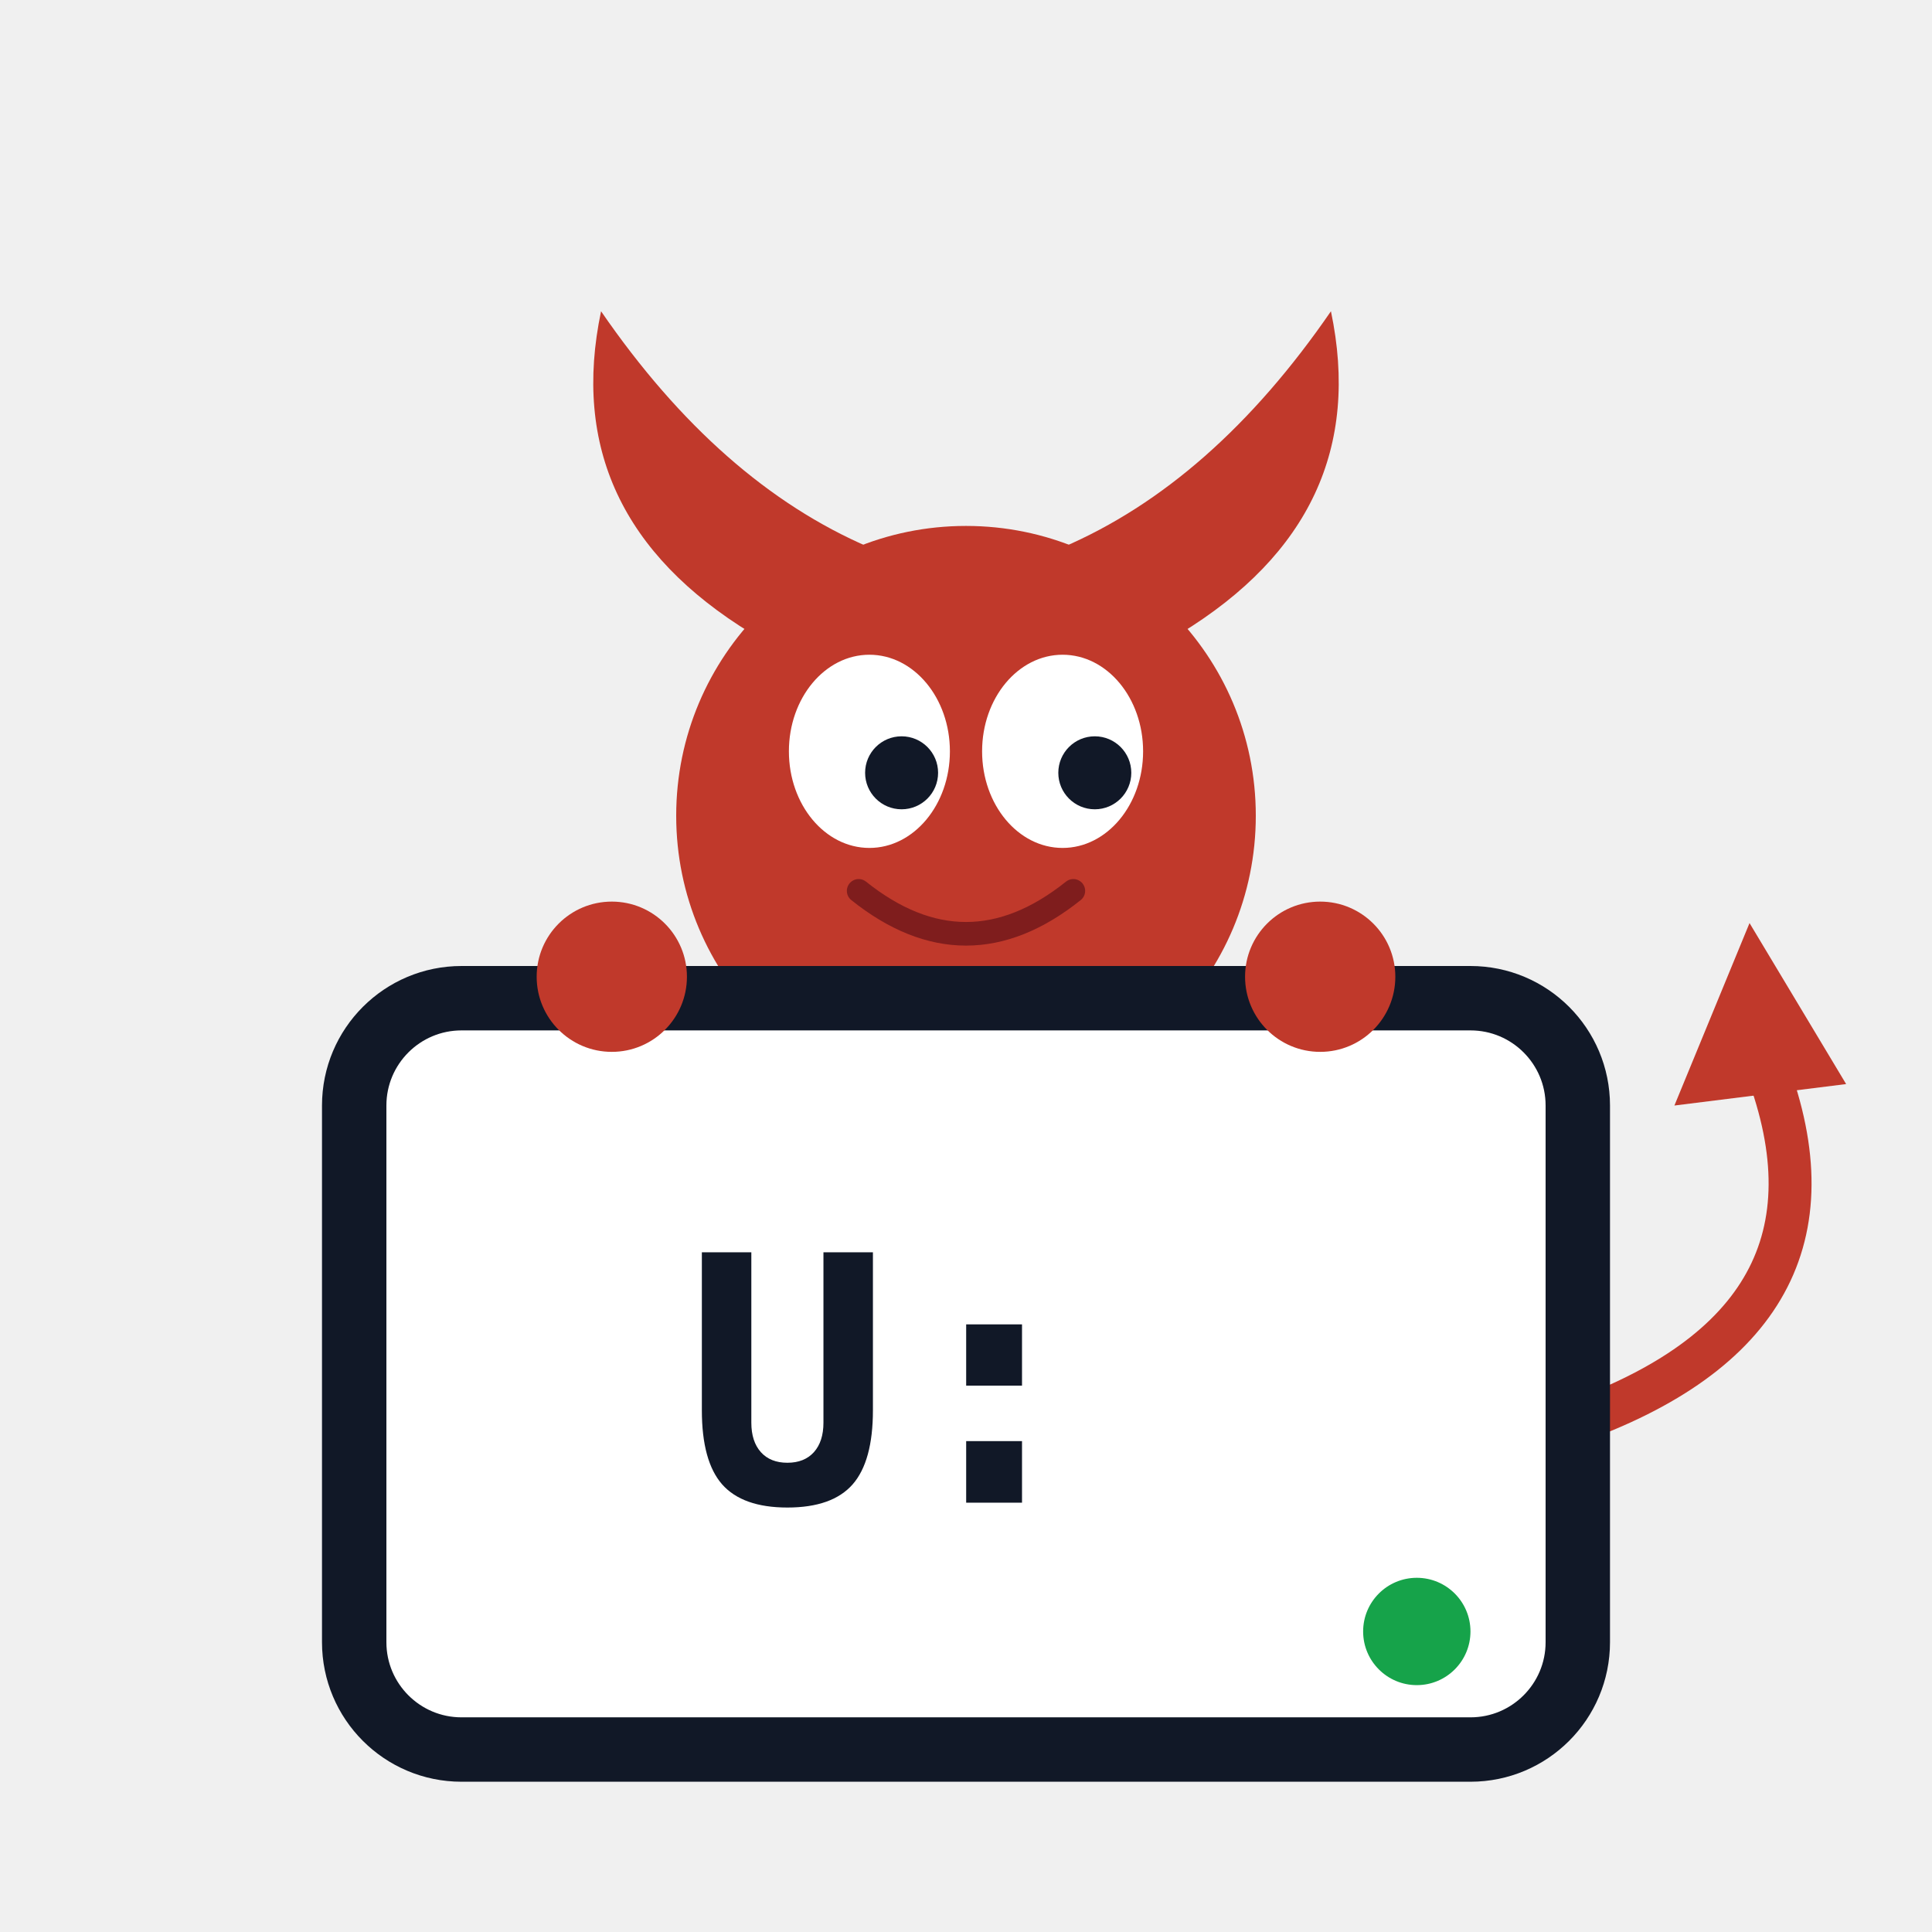
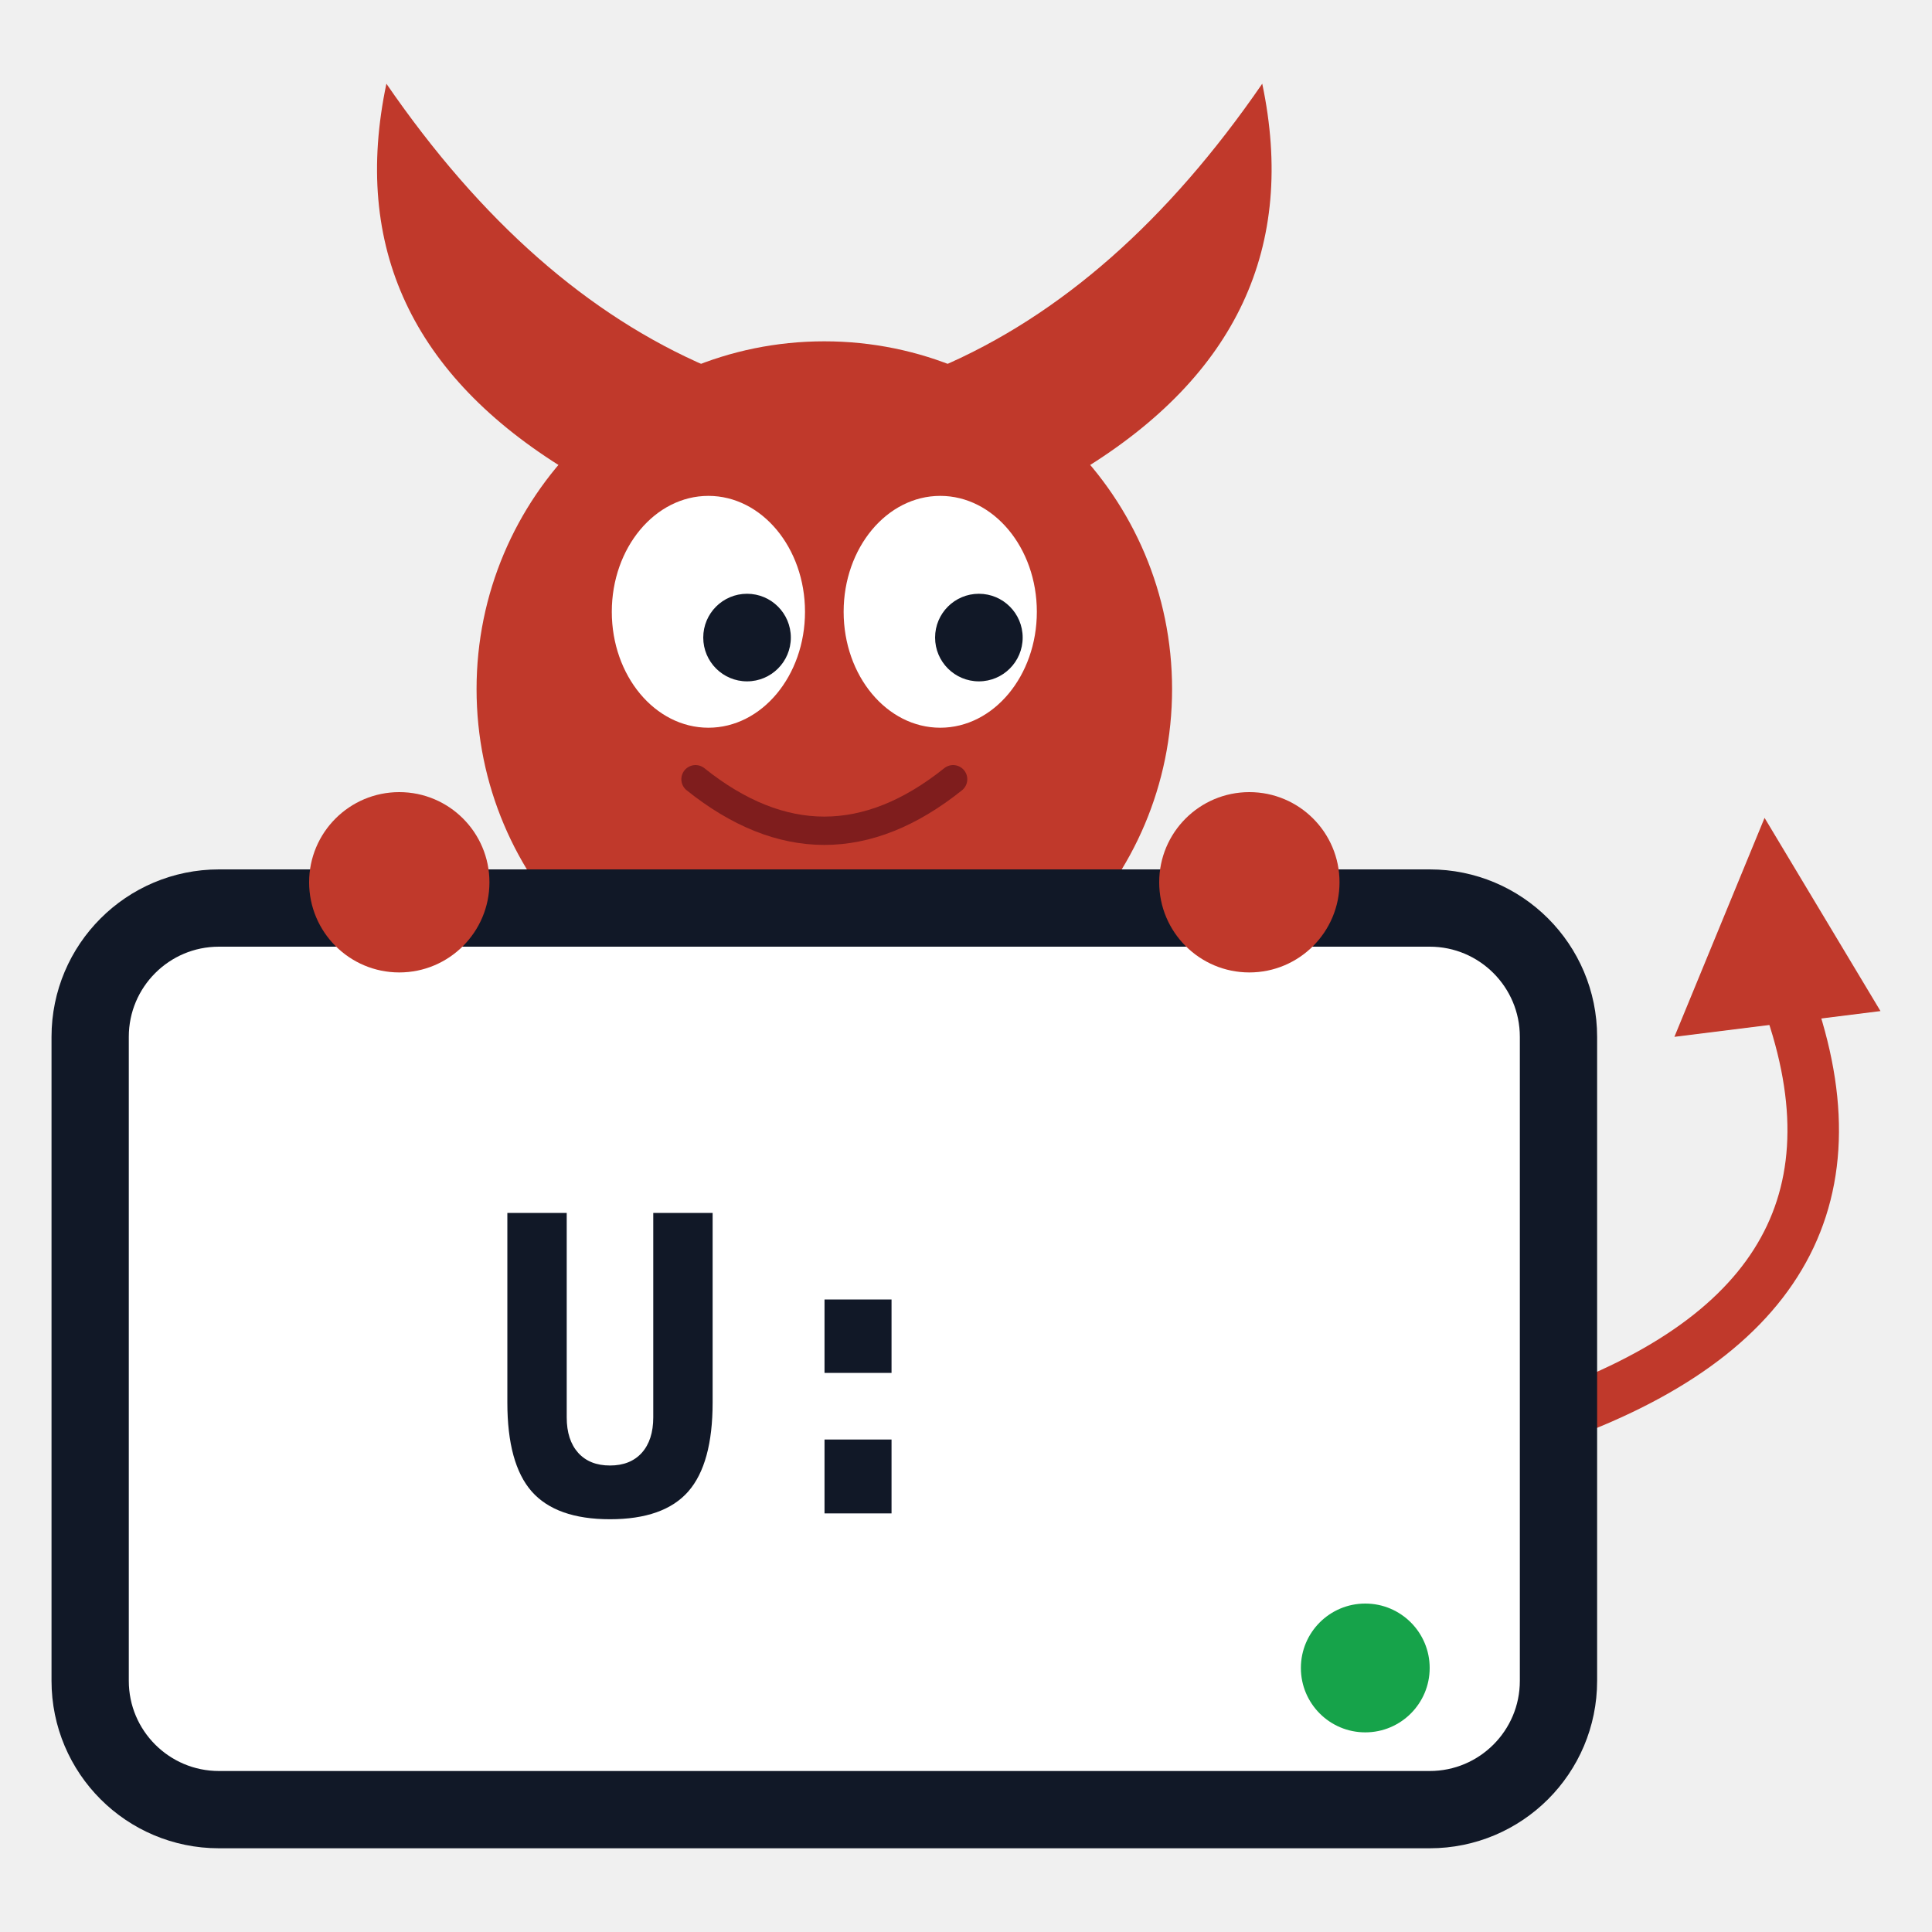
- <svg xmlns="http://www.w3.org/2000/svg" viewBox="250 20 180 180" width="180" height="180" role="img">
+ <svg xmlns="http://www.w3.org/2000/svg" viewBox="276 42.5 150 150" width="180" height="180" role="img">
  <path d="M398 152 Q424 142 414 118" stroke="#c0392b" stroke-width="4" stroke-linecap="round" fill="none" />
  <polygon points="406,123 413,106 422,121" fill="#c0392b" />
  <path d="M320 79 Q302 68 306 49 Q317 65 331 71 Z" fill="#c0392b" />
  <path d="M360 79 Q378 68 374 49 Q363 65 349 71 Z" fill="#c0392b" />
  <circle cx="340" cy="96" r="27" fill="#c0392b" />
  <ellipse cx="331" cy="90" rx="7.5" ry="9" fill="#ffffff" />
  <ellipse cx="349" cy="90" rx="7.5" ry="9" fill="#ffffff" />
  <circle cx="334" cy="92" r="3.4" fill="#111827" />
  <circle cx="352" cy="92" r="3.4" fill="#111827" />
  <path d="M330 103 Q340 111 350 103" stroke="#7f1d1d" stroke-width="2.2" stroke-linecap="round" fill="none" />
  <rect x="283" y="113" width="114" height="70" rx="10" fill="#ffffff" stroke="#111827" stroke-width="6" />
  <circle cx="307" cy="111" r="7" fill="#c0392b" />
  <circle cx="373" cy="111" r="7" fill="#c0392b" />
  <text x="333" y="160" text-anchor="middle" fill="#111827" font-family="Consolas, 'DejaVu Sans Mono', monospace" font-size="32" font-weight="bold">U:</text>
  <circle cx="382" cy="172" r="5" fill="#16a34a" />
</svg>
